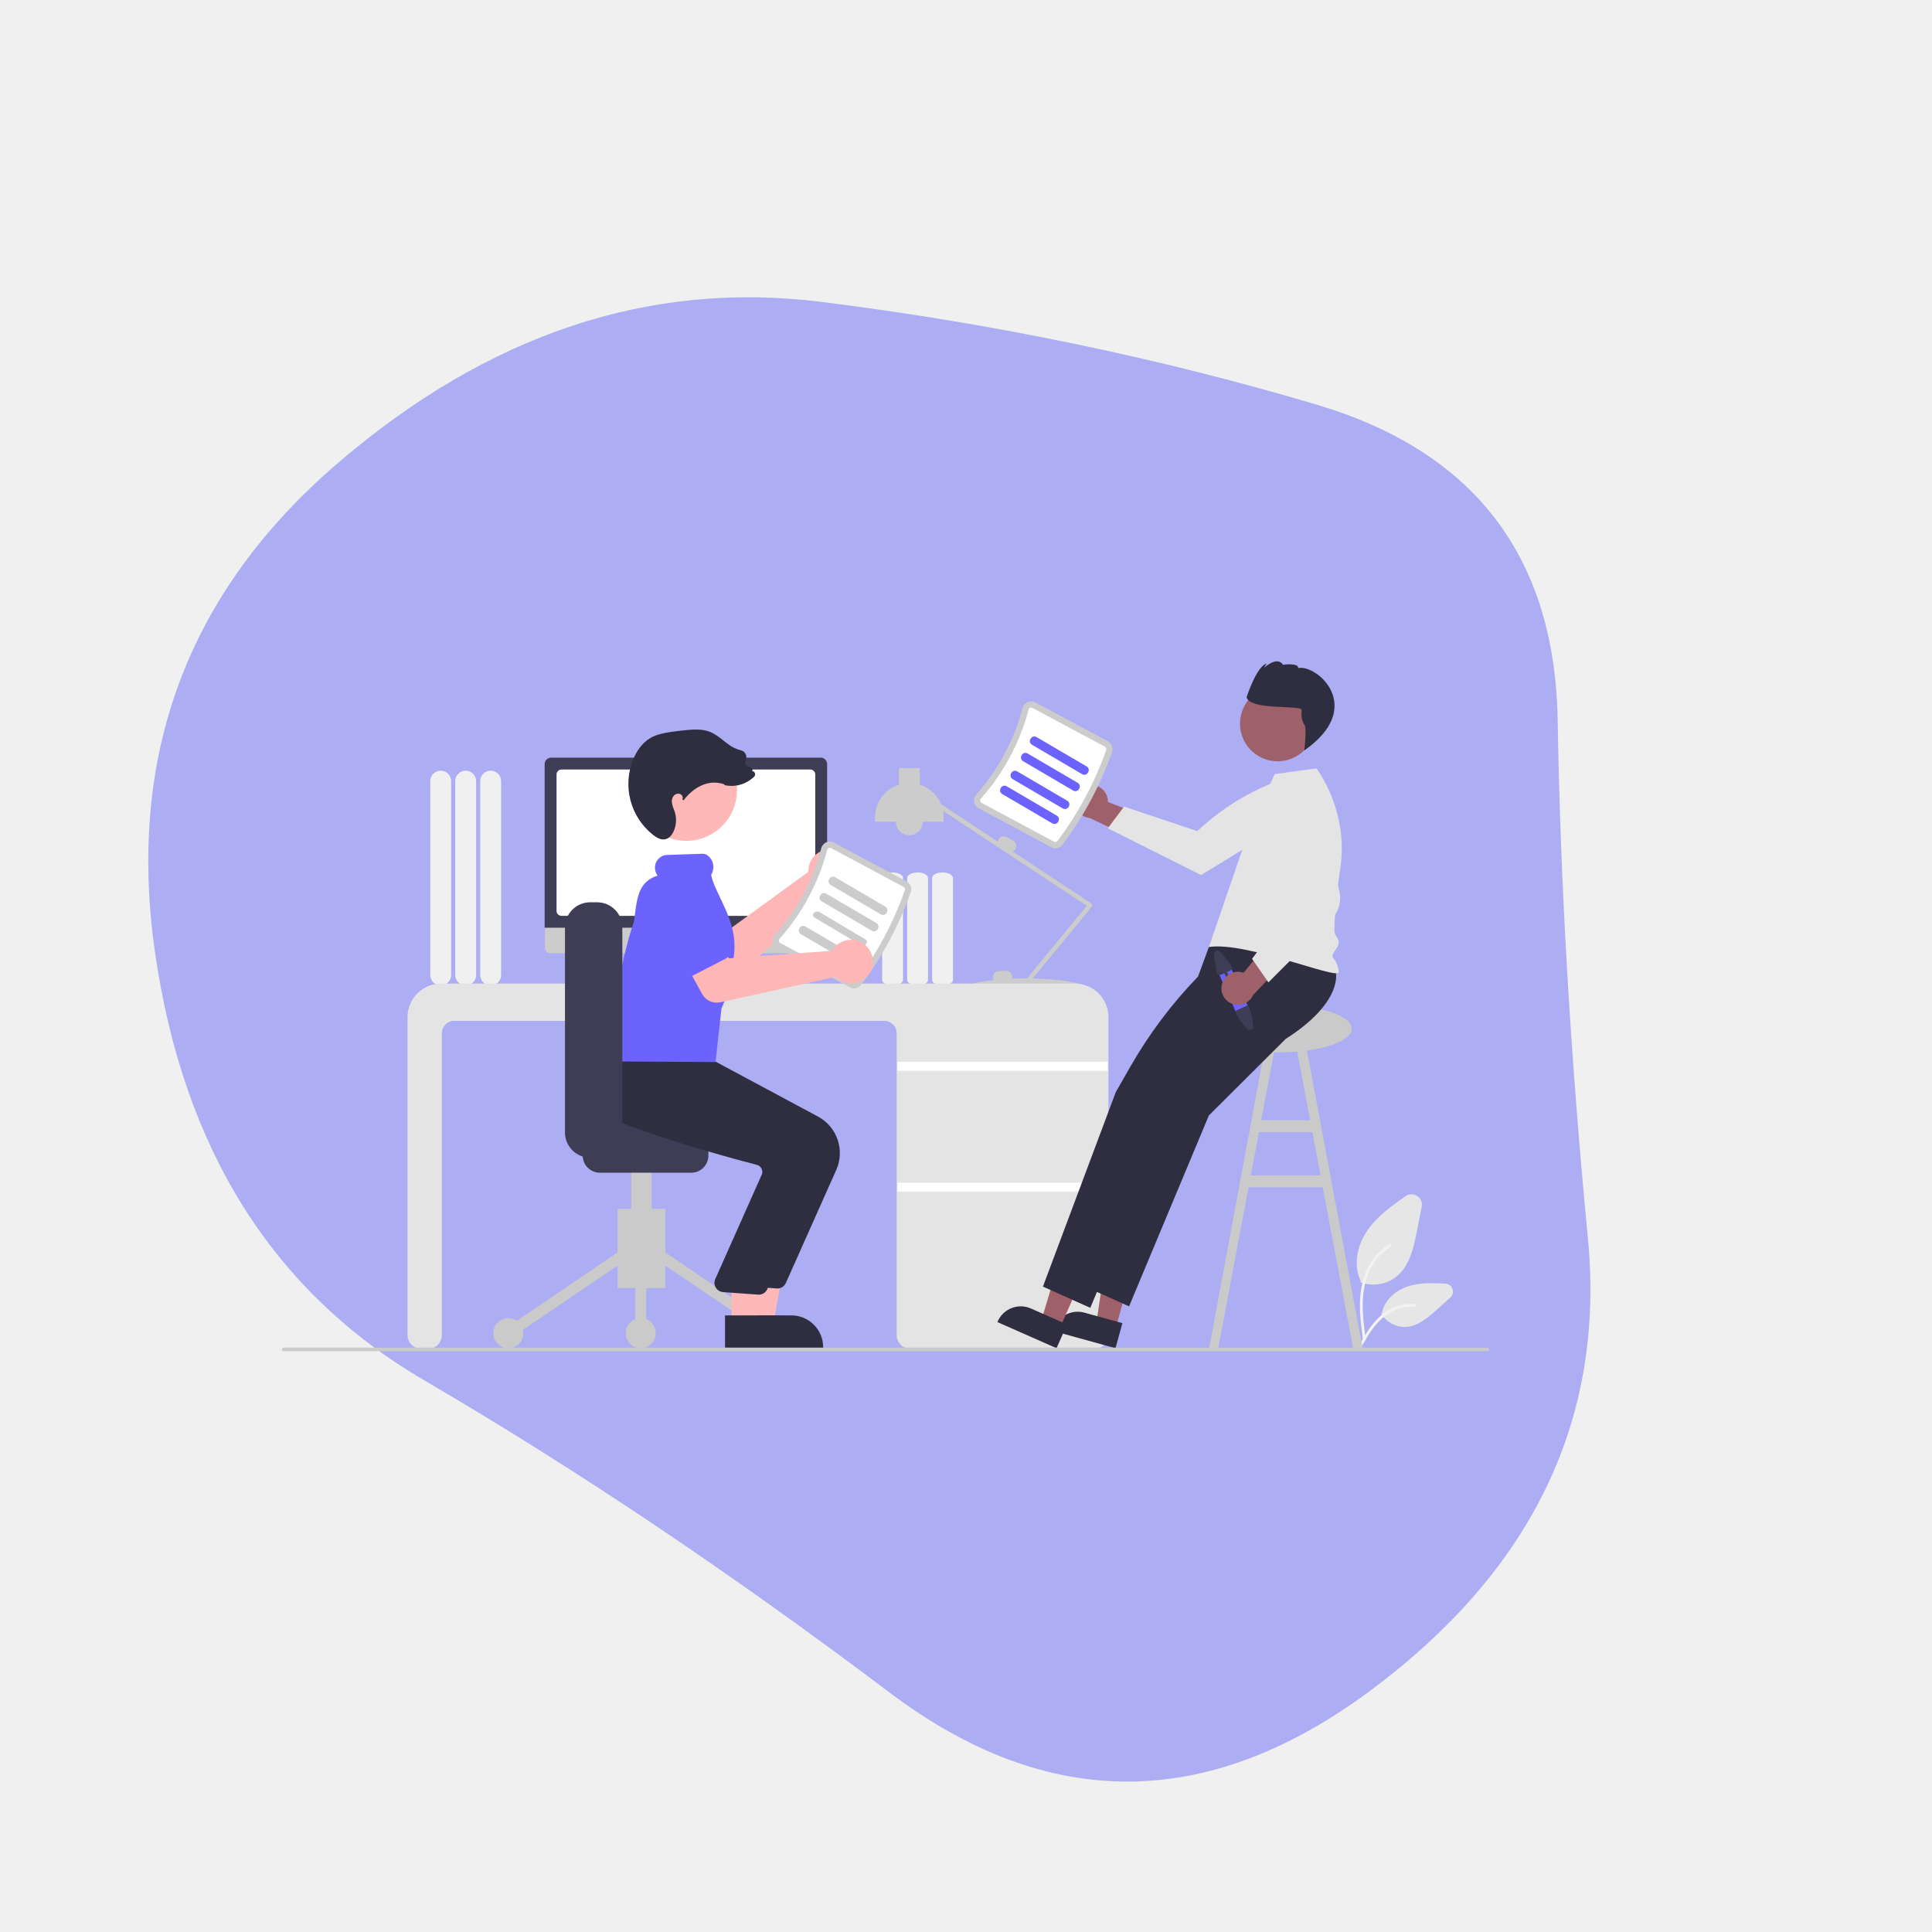
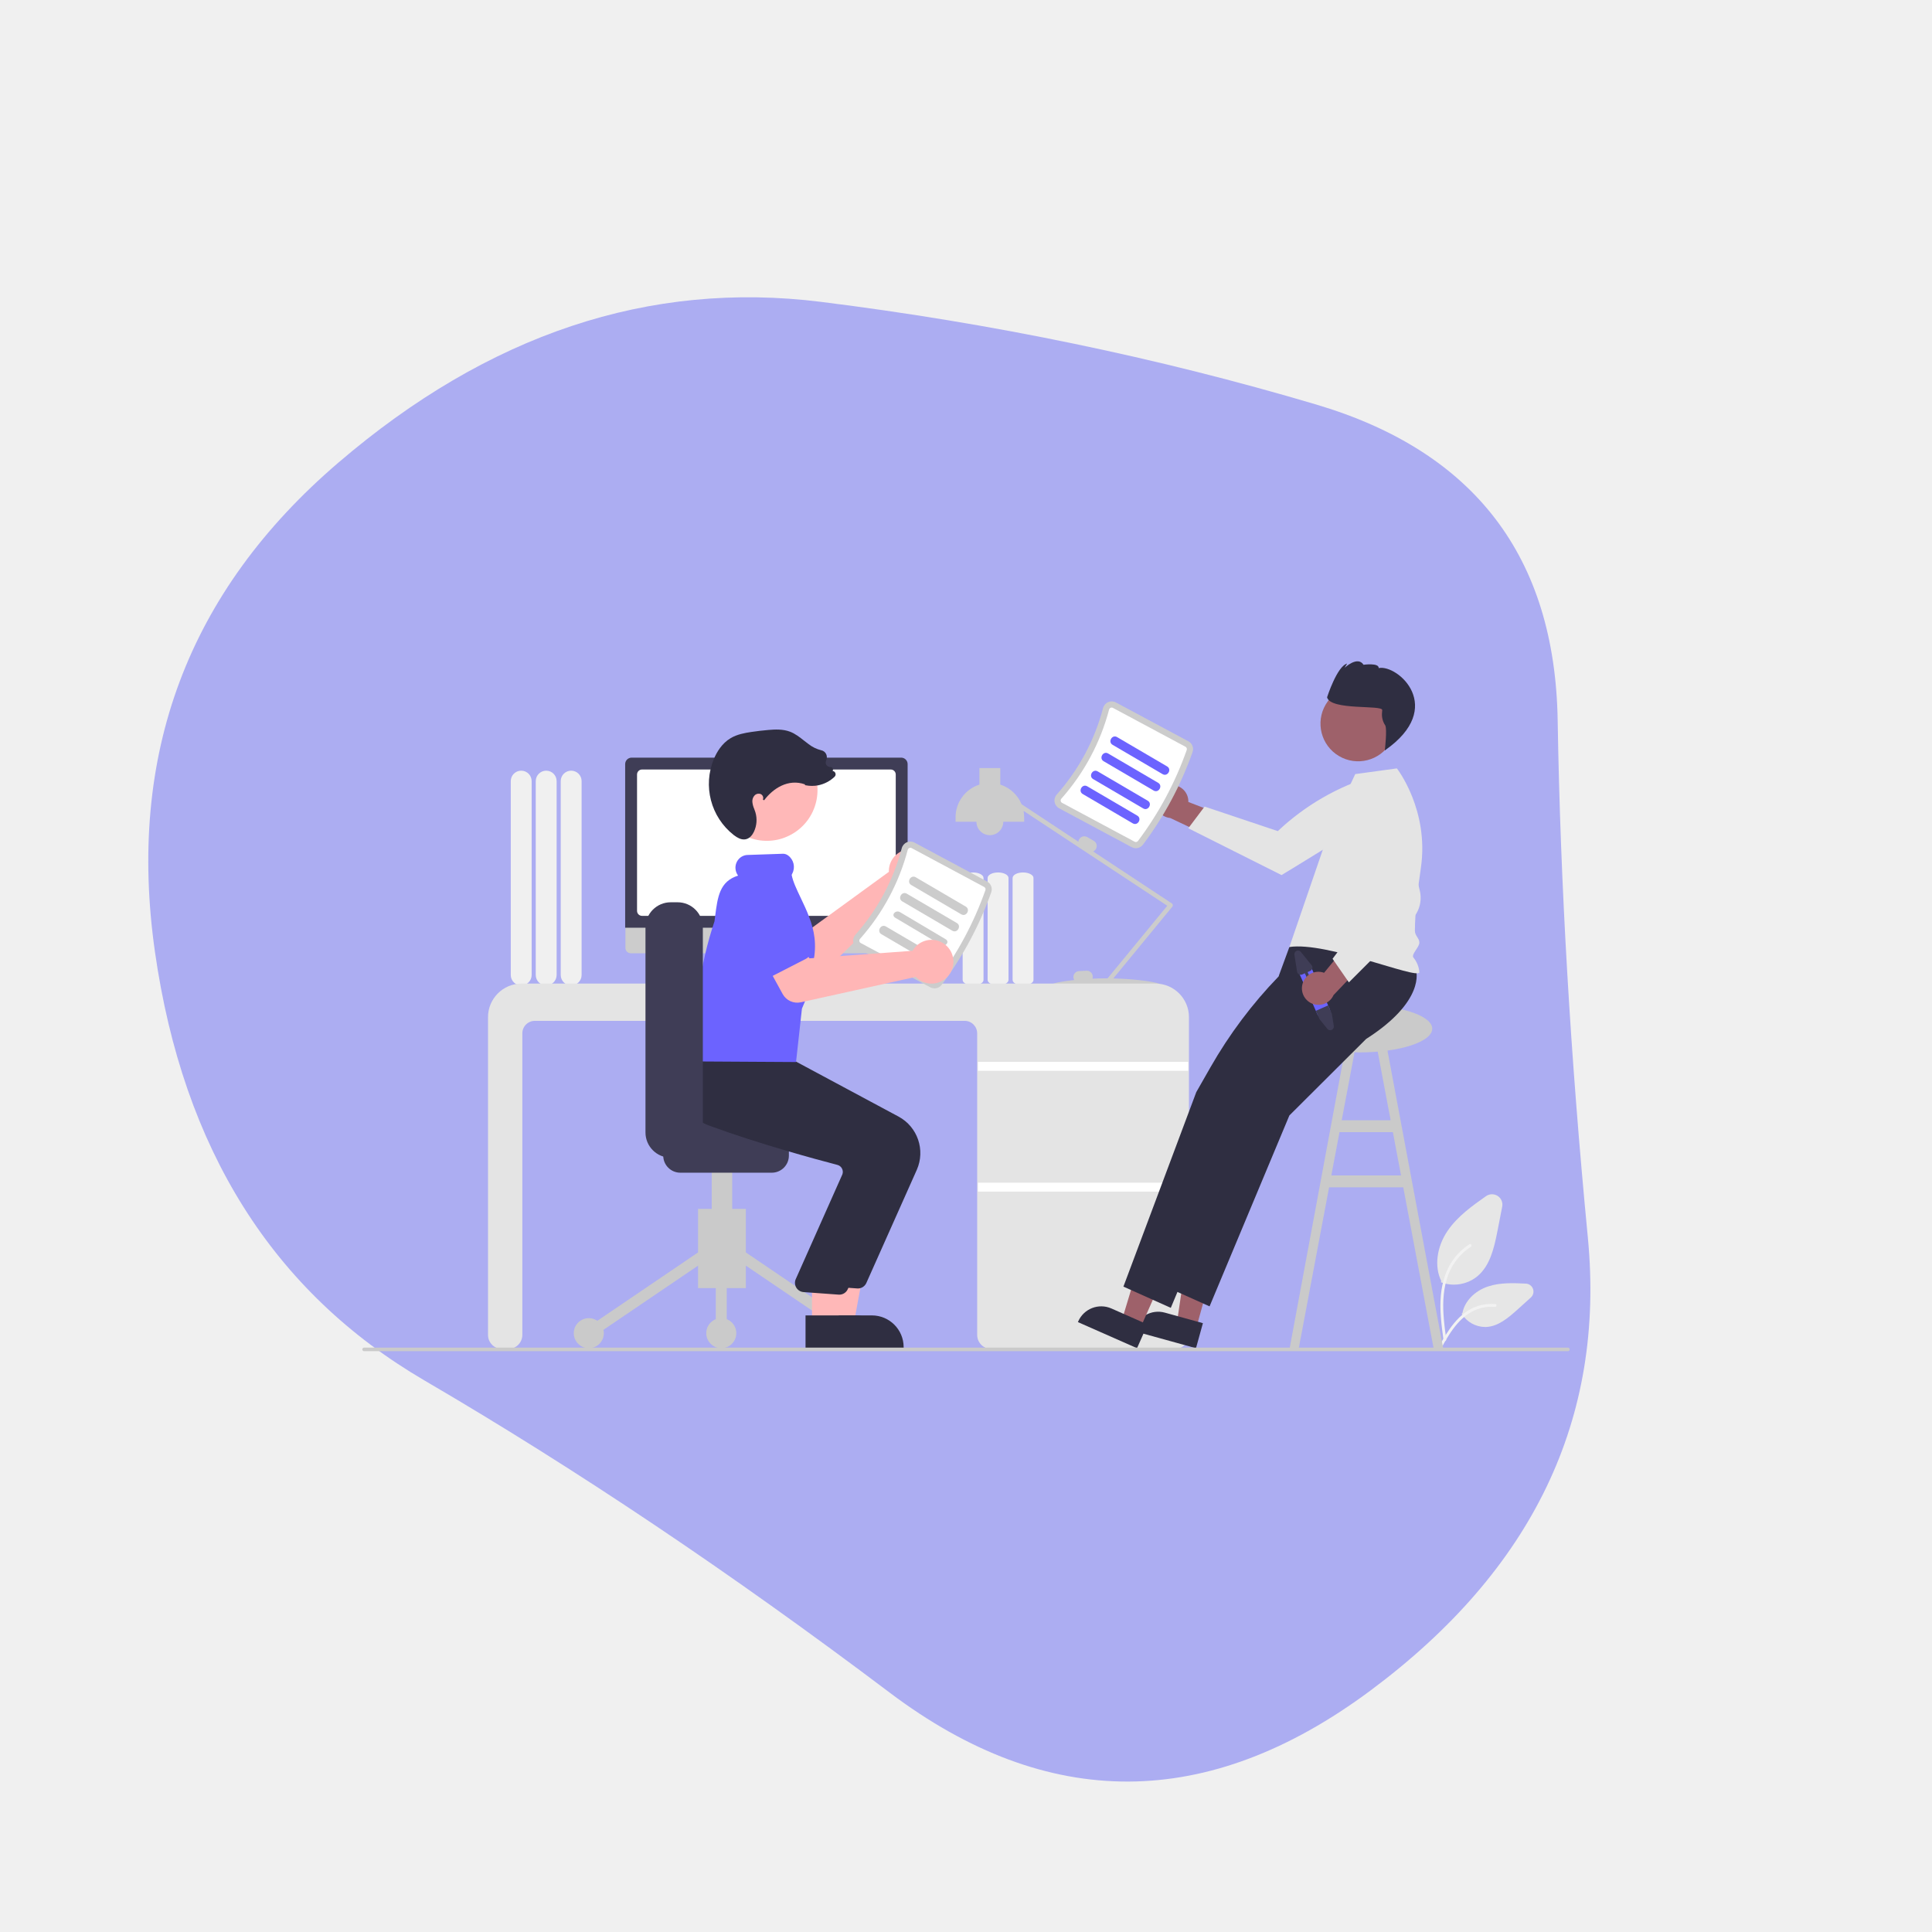
<svg xmlns="http://www.w3.org/2000/svg" id="10015.io" viewBox="0 0 480 480">
  <path fill="#acadf2" d="M394.5,307.5Q401,375,340.5,420Q280,465,221,420.5Q162,376,105.5,343Q49,310,38.5,236.5Q28,163,84,115Q140,67,204,75Q268,83,327,100.5Q386,118,387,179Q388,240,394.5,307.5Z" />
-   <svg data-name="Layer 1" width="300" height="500" viewBox="0 0 809.675 462.577" x="70">
+   <svg data-name="Layer 1" width="300" height="500" viewBox="0 0 809.675 462.577" x="90">
    <path d="M328.25,429.039v-130a7,7,0,1,1,14,0v130a7,7,0,0,1-14,0Z" transform="translate(-195.1623 -218.7113)" fill="#f0f0f0" />
    <path d="M311.5,429.039v-130a7,7,0,1,1,14,0v130a7,7,0,0,1-14,0Z" transform="translate(-195.1623 -218.7113)" fill="#f0f0f0" />
    <path d="M294.75,429.039v-130a7,7,0,1,1,14,0v130a7,7,0,0,1-14,0Z" transform="translate(-195.1623 -218.7113)" fill="#f0f0f0" />
    <path d="M927.154,636.675a24.441,24.441,0,0,1-8.271-1.436l-.409-.147.188-.905c-4.752-9.601-3.091-22.753,4.253-33.567,6.677-9.831,16.829-16.979,25.786-23.284a6.967,6.967,0,0,1,10.848,7.029l-3.203,16.434c-2.312,11.855-5.062,23.076-13.217,30.073A24.904,24.904,0,0,1,927.154,636.675Z" transform="translate(-195.1623 -218.7113)" fill="#e6e6e6" />
    <path d="M948.131,665.072a18.621,18.621,0,0,1-15.563-8.565l-.232-.361.554-.488c1.433-7.818,8.173-14.784,17.223-17.78,8.226-2.723,17.306-2.277,25.312-1.886h0a5.349,5.349,0,0,1,3.323,9.314l-9.008,8.131c-6.546,5.907-13.074,11.241-20.949,11.623Q948.459,665.073,948.131,665.072Z" transform="translate(-195.1623 -218.7113)" fill="#e6e6e6" />
    <path d="M920.176,673.764c-1.33-9.905-2.698-19.938-1.765-29.949.829-8.891,3.482-17.576,8.884-24.696a40.516,40.516,0,0,1,10.31-9.551c1.031-.665,1.98,1.005.953,1.667a38.871,38.871,0,0,0-15.112,18.64c-3.29,8.555-3.818,17.88-3.251,26.968.343,5.496,1.07,10.955,1.802,16.408a1.004,1.004,0,0,1-.66,1.188.948.948,0,0,1-1.162-.674Z" transform="translate(-195.1623 -218.7113)" fill="#f2f2f2" />
    <path d="M916.416,679.458c6.403-11.581,13.829-24.453,27.099-28.567a29.613,29.613,0,0,1,11.398-1.203c1.21.107.908,2.014-.3,1.907a27.633,27.633,0,0,0-18.19,4.92c-5.129,3.569-9.122,8.53-12.502,13.792-2.07,3.223-3.925,6.582-5.78,9.938-.593,1.072-2.325.298-1.726-.787Z" transform="translate(-195.1623 -218.7113)" fill="#f2f2f2" />
    <path d="M913.535,679.289,920,679.437,881.02,471.199l-6.465,1.218,10.179,54.02H851.94l10.179-54.02-6.464-1.218L817,679.437l6.139-.148,20.322-107.852h49.751ZM844.969,563.437l5.464-29h35.808l5.464,29Z" transform="translate(-195.1623 -218.7113)" fill="#cacaca" />
    <path d="M631.25,432.356V363.97c0-2.03,3.14-3.682,7-3.682s7,1.652,7,3.682v68.385c0,2.03-3.14,3.682-7,3.682S631.25,434.386,631.25,432.356Z" transform="translate(-195.1623 -218.7113)" fill="#f0f0f0" />
    <path d="M614.5,432.356V363.97c0-2.03,3.14-3.682,7-3.682s7,1.652,7,3.682v68.385c0,2.03-3.14,3.682-7,3.682S614.5,434.386,614.5,432.356Z" transform="translate(-195.1623 -218.7113)" fill="#f0f0f0" />
    <path d="M597.75,432.356V363.97c0-2.03,3.14-3.682,7-3.682s7,1.652,7,3.682v68.385c0,2.03-3.14,3.682-7,3.682S597.75,434.386,597.75,432.356Z" transform="translate(-195.1623 -218.7113)" fill="#f0f0f0" />
    <path d="M738.664,382.065a1.499,1.499,0,0,0-.656-1.028L685.235,346.198a3.954,3.954,0,0,0,1.894-1.659h0a4.012,4.012,0,0,0-1.464-5.464l-4.33-2.5a4.011,4.011,0,0,0-5.464,1.464,3.939,3.939,0,0,0-.507,1.643l-38.094-25.148A23.059,23.059,0,0,0,623,301.377V290.289H609v11.088a23.007,23.007,0,0,0-16,21.912v3h14a9,9,0,0,0,18,0h14v-3a23.123,23.123,0,0,0-.405-4.286l96.369,63.62L694.933,431.293c-.311-.001-.62-.004-.933-.004-3.194,0-6.289.075-9.237.206a3.957,3.957,0,0,0,.229-1.544,4.012,4.012,0,0,0-4.203-3.786l-4.993.26a4.012,4.012,0,0,0-3.787,4.203,3.932,3.932,0,0,0,.542,1.772C663.722,433.337,658,434.631,658,435.289c0,1.078,15.363.052,34.592.002a1.495,1.495,0,0,0,2.566.45l.371-.45c19.172.053,34.471,1.073,34.471-.003,0-1.015-13.602-3.538-31.226-3.943l39.566-48.104A1.501,1.501,0,0,0,738.664,382.065Z" transform="translate(-195.1623 -218.7113)" fill="#ccc" />
    <path d="M740.107,679.789H616.892a9.403,9.403,0,0,1-9.392-9.393V468.181a8.401,8.401,0,0,0-8.392-8.392H310.892a8.401,8.401,0,0,0-8.392,8.392V670.396A9.403,9.403,0,0,1,293.108,679.789h-4.216a9.403,9.403,0,0,1-9.392-9.393V457.289a22.525,22.525,0,0,1,22.5-22.5h425a22.526,22.526,0,0,1,22.5,22.5V670.396A9.404,9.404,0,0,1,740.107,679.789Z" transform="translate(-195.1623 -218.7113)" fill="#e4e4e4" />
    <rect x="412.838" y="268.577" width="141" height="6" fill="#fff" />
    <rect x="412.838" y="349.577" width="141" height="6" fill="#fff" />
    <path d="M491.284,433.801l-4.052-1.706-2.78-20.315H447.431l-3.013,20.232-3.626,1.813a.861.861,0,0,0,.385,1.631h49.772A.861.861,0,0,0,491.284,433.801Z" transform="translate(-195.1623 -218.7113)" fill="#e6e6e6" />
    <path d="M557.071,414.483H375.217a3.603,3.603,0,0,1-3.595-3.603V385.236H560.666V410.88A3.603,3.603,0,0,1,557.071,414.483Z" transform="translate(-195.1623 -218.7113)" fill="#ccc" />
    <path d="M560.856,397.356H371.457V287.632A4.348,4.348,0,0,1,375.8,283.289H556.513a4.348,4.348,0,0,1,4.343,4.343Z" transform="translate(-195.1623 -218.7113)" fill="#3f3d56" />
    <path d="M549.544,389.392H382.769a3.352,3.352,0,0,1-3.348-3.348V294.601a3.352,3.352,0,0,1,3.348-3.348H549.544a3.352,3.352,0,0,1,3.348,3.348V386.044A3.352,3.352,0,0,1,549.544,389.392Z" transform="translate(-195.1623 -218.7113)" fill="#fff" />
    <path d="M736.502,301.75a11.025,11.025,0,0,1,12.592,11.281l36.565,14.074-16.566,11.836-32.183-15.18a11.085,11.085,0,0,1-.407-22.012Z" transform="translate(-195.1623 -218.7113)" fill="#9e616a" />
    <path d="M875.339,294.841l6.186,11.247a32.296,32.296,0,0,1-10.963,18.211c-9.471,7.988-58.992,37.737-58.992,37.737l-62.517-31.385,10.937-14.533,49.082,16.449,0,0a160.767,160.767,0,0,1,64.164-37.094Z" transform="translate(-195.1623 -218.7113)" fill="#e4e4e4" />
    <ellipse cx="668.675" cy="246.336" rx="48.791" ry="15.898" fill="#cacaca" />
    <polygon points="559.217 447.105 546.261 443.524 553.909 391.846 573.031 397.133 559.217 447.105" fill="#9e616a" />
    <path d="M754.212,679.289l-41.775-11.548.146-.528a16.871,16.871,0,0,1,20.755-11.766l.001 0,25.515,7.053Z" transform="translate(-195.1623 -218.7113)" fill="#2f2e41" />
    <polygon points="521.653 447.273 509.356 441.843 524.448 391.831 542.596 399.844 521.653 447.273" fill="#9e616a" />
    <path d="M714.688,679.289,675.039,661.781l.221-.501a16.871,16.871,0,0,1,22.247-8.619l.001 0,24.216,10.693Z" transform="translate(-195.1623 -218.7113)" fill="#2f2e41" />
    <path d="M901.809,426.178s6.517,20.193-33.471,45.73l-51.501,51.319-53.512,128.006-31.77-14.243,6.231-16.632,4.181-11.16,2.139-5.71,2.293-6.121L780.41,506.581l28.57-50.023.829-27.143,7.027-19.134,50.983-18.091Z" transform="translate(-195.1623 -218.7113)" fill="#2f2e41" />
    <path d="M875.809,427.178s6.517,20.193-33.471,45.73l-51.501,51.319-53.512,128.006-31.77-14.243,6.231-16.632,4.181-11.16,2.139-5.71,2.293-6.121L754.41,507.581l9.566-16.749a305.081,305.081,0,0,1,45.646-60.815L819,420.322l1-15,21.82-12.133Z" transform="translate(-195.1623 -218.7113)" fill="#2f2e41" />
    <path d="M845,328.322l16-34,27.922-3.809S910.724,318.291,905,357.322c-2.147,14.637-3.896,29.209-4,42-.028,3.403,2.95,4.923,3,8,.049,3.023-5.643,7.946-4,10a17.53,17.53,0,0,1,4,10c-1.981,4.716-61.956-20.834-87.164-17.042Z" transform="translate(-195.1623 -218.7113)" fill="#e4e4e4" />
    <circle cx="862.949" cy="260.492" r="25.255" transform="translate(2.9207 650.46) rotate(-59.27092)" fill="#9e616a" />
    <path d="M879.095,251.424c-.048.665-.115,1.545-.192,2.54a13.191,13.191,0,0,0,2.199,7.68c1.413,2.389-.273,16.821-.273,16.821,41.368-28.836,8.681-57.807-4.105-55.232.267-3.667-10.161-2.214-10.161-2.214-3.973-6.188-12.682,2.026-12.682,2.026l1.68-2.827c-6.761,1.72-13.444,22.615-13.444,22.615C844.411,251.848,879.362,247.757,879.095,251.424Z" transform="translate(-195.1623 -218.7113)" fill="#2f2e41" />
    <path d="M718.615,341.697a231.85,231.85,0,0,0,33.323-62.191,5.955,5.955,0,0,0-2.812-7.169L700.481,246.272a5.878,5.878,0,0,0-5.157-.209,5.978,5.978,0,0,0-3.407,3.992,141.635,141.635,0,0,1-31.067,57.982,5.977,5.977,0,0,0-1.437,5.047,5.878,5.878,0,0,0,3.03,4.177l48.645,26.065A5.955,5.955,0,0,0,718.615,341.697Z" transform="translate(-195.1623 -218.7113)" fill="#ccc" />
    <path d="M715.296,339.203a1.797,1.797,0,0,1-2.245.464L664.405,313.601a1.725,1.725,0,0,1-.903-1.242,1.825,1.825,0,0,1,.45-1.561,145.803,145.803,0,0,0,31.983-59.69,1.825,1.825,0,0,1,1.049-1.239,1.726,1.726,0,0,1,1.537.064L747.165,275.998a1.797,1.797,0,0,1,.858,2.128A227.698,227.698,0,0,1,715.296,339.203Z" transform="translate(-195.1623 -218.7113)" fill="#fff" />
    <path d="M698.277,274.697l33.552,19.666c3.338,1.957,6.361-3.227,3.028-5.181L701.305,269.516c-3.338-1.957-6.361,3.227-3.028,5.181Z" transform="translate(-195.1623 -218.7113)" fill="#6c63ff" />
    <path d="M692.277,285.697l33.552,19.666c3.338,1.957,6.361-3.227,3.028-5.181L695.305,280.516c-3.338-1.957-6.361,3.227-3.028,5.181Z" transform="translate(-195.1623 -218.7113)" fill="#6c63ff" />
    <path d="M685.277,297.697l33.552,19.666c3.338,1.957,6.361-3.227,3.028-5.181L688.305,292.516c-3.338-1.957-6.361,3.227-3.028,5.181Z" transform="translate(-195.1623 -218.7113)" fill="#6c63ff" />
    <path d="M678.277,307.697l33.552,19.666c3.338,1.957,6.361-3.227,3.028-5.181L681.305,302.516c-3.338-1.957-6.361,3.227-3.028,5.181Z" transform="translate(-195.1623 -218.7113)" fill="#6c63ff" />
    <path d="M831.232,423.375,843.828,451.701a4.469,4.469,0,0,1-.319,4.243,4.479,4.479,0,0,1-4.54,2.019,4.128,4.128,0,0,1-.868-.232,4.512,4.512,0,0,1-2.496-2.374l-12.596-28.325a4.5,4.5,0,1,1,8.224-3.657Z" transform="translate(-195.1623 -218.7113)" fill="#6c63ff" />
    <path d="M842.812,449.416l2.524,5.717,1.29,8.105a2.451,2.451,0,0,1-4.329,1.925l-5.222-6.497-2.487-5.592Z" transform="translate(-195.1623 -218.7113)" fill="#3f3d56" />
    <path d="M820.209,415.495l1.805,11.34a2.452,2.452,0,0,0,3.419,1.855l1.79-.796,3.454,7.767a1,1,0,0,0,1.827-.813l-3.454-7.767,1.79-.796a2.455,2.455,0,0,0,1.248-3.232,2.468,2.468,0,0,0-.337-.549l-7.212-8.936a2.453,2.453,0,0,0-4.33,1.926Z" transform="translate(-195.1623 -218.7113)" fill="#3f3d56" />
    <path d="M825.434,435.963a11.025,11.025,0,0,1,14.671-8.402l24.866-30.278,6.021,19.449-24.537,25.771a11.085,11.085,0,0,1-21.022-6.54Z" transform="translate(-195.1623 -218.7113)" fill="#9e616a" />
    <path d="M856.739,433.995,845.787,418.176l31.099-41.465-16.021-34.33,1.167-40.835,13.239-2.446.164.082a32.537,32.537,0,0,1,14.099,16.423c3.303,8.256,10.675,39.25,14.776,56.99a20.679,20.679,0,0,1-5.561,19.389Z" transform="translate(-195.1623 -218.7113)" fill="#e4e4e4" />
    <path d="M548.376,357.557a14.719,14.719,0,0,0-.091,2.316l-56.073,40.794L476.808,393.849l-13.327,21.903,26.098,14.719a11.186,11.186,0,0,0,13.311-1.741l56.435-55.123a14.677,14.677,0,1,0-10.949-16.05Z" transform="translate(-195.1623 -218.7113)" fill="#ffb6b6" />
    <path d="M490.399,402.158l-16.352,27.248a6.292,6.292,0,0,1-9.388,1.625l-24.483-20.107A17.474,17.474,0,0,1,458.247,381.01l29.17,12.099a6.292,6.292,0,0,1,2.983,9.049Z" transform="translate(-195.1623 -218.7113)" fill="#6c63ff" />
    <rect x="420.336" y="585.879" width="32.052" height="53.115" transform="translate(677.5629 1006.162) rotate(-180)" fill="#cacaca" />
    <rect x="483.525" y="596.633" width="7.327" height="92.965" transform="translate(-513.6929 466.4336) rotate(-55.84051)" fill="#cacaca" />
    <rect x="339.054" y="639.452" width="92.965" height="7.327" transform="translate(-489.758 108.721) rotate(-34.15969)" fill="#cacaca" />
    <circle cx="330.489" cy="450.504" r="10.074" fill="#cacaca" />
    <circle cx="240.742" cy="450.504" r="10.074" fill="#cacaca" />
    <circle cx="151.911" cy="450.504" r="10.074" fill="#cacaca" />
    <rect x="237.079" y="398.304" width="7.326" height="52.2" fill="#cacaca" />
    <rect x="429.494" y="539.174" width="13.737" height="70.515" transform="translate(677.5629 930.1516) rotate(-180)" fill="#cacaca" />
    <path d="M396.984,550.163V533.679a11.46,11.46,0,0,1,11.447-11.447h61.358A11.46,11.46,0,0,1,481.236,533.679v16.484a11.46,11.46,0,0,1-11.447,11.447H408.431A11.46,11.46,0,0,1,396.984,550.163Z" transform="translate(-195.1623 -218.7113)" fill="#3f3d56" />
    <polygon points="312.641 444.129 329.609 444.128 337.683 400.117 312.639 400.118 312.641 444.129" fill="#ffb8b8" />
    <path d="M503.476,679.289l54.715-.002v-.692a21.296,21.296,0,0,0-21.296-21.296h-.002l-33.418.001Z" transform="translate(-195.1623 -218.7113)" fill="#2f2e41" />
    <path d="M533.183,635.548l33.829-75.86a27.801,27.801,0,0,0-12.206-35.688l-73.377-39.347-33.484-2.848-30.886-2.807-.223.377c-.285.481-6.926,11.952-2.437,24.529,3.405,9.54,12.262,16.992,26.324,22.149,32.824,12.035,70.741,22.322,85.52,26.185a4.777,4.777,0,0,1,3.061,2.436,4.842,4.842,0,0,1,.272,3.874l-31.429,70.61a6.228,6.228,0,0,0,5.273,8.345l23.484,1.71q.299.028.595.028A6.224,6.224,0,0,0,533.183,635.548Z" transform="translate(-195.1623 -218.7113)" fill="#2f2e41" />
    <polygon points="301.568 444.129 318.536 444.128 326.61 400.117 301.566 400.118 301.568 444.129" fill="#ffb8b8" />
    <path d="M492.403,679.289l54.715-.002v-.692a21.296,21.296,0,0,0-21.296-21.296h-.002l-33.418.001Z" transform="translate(-195.1623 -218.7113)" fill="#2f2e41" />
    <path d="M520.726,639.701l33.829-75.86a27.801,27.801,0,0,0-12.206-35.688l-73.377-39.347-33.483-2.848-24.192-2.098.003-.332c-.285.481-6.926,11.952-2.437,24.529,3.405,9.54,5.341,16.992,19.404,22.149,32.824,12.035,70.741,22.322,85.52,26.185a4.777,4.777,0,0,1,3.061,2.436,4.842,4.842,0,0,1,.272,3.874l-31.429,70.61a6.228,6.228,0,0,0,5.273,8.345l23.484,1.71q.299.028.595.028A6.224,6.224,0,0,0,520.726,639.701Z" transform="translate(-195.1623 -218.7113)" fill="#2f2e41" />
    <circle cx="466.433" cy="305.085" r="33.995" transform="translate(-133.4516 469.5658) rotate(-76.6227)" fill="#ffb8b8" />
    <path d="M583.615,435.697a231.85,231.85,0,0,0,33.323-62.191,5.955,5.955,0,0,0-2.812-7.169L565.481,340.272a5.878,5.878,0,0,0-5.157-.209,5.978,5.978,0,0,0-3.407,3.992,141.635,141.635,0,0,1-31.067,57.982,5.977,5.977,0,0,0-1.437,5.047,5.878,5.878,0,0,0,3.03,4.177l48.645,26.065A5.955,5.955,0,0,0,583.615,435.697Z" transform="translate(-195.1623 -218.7113)" fill="#ccc" />
    <path d="M580.296,433.203a1.797,1.797,0,0,1-2.245.464L529.405,407.601a1.725,1.725,0,0,1-.903-1.242,1.825,1.825,0,0,1,.45-1.561,145.803,145.803,0,0,0,31.983-59.69,1.825,1.825,0,0,1,1.049-1.239,1.726,1.726,0,0,1,1.537.064L612.165,369.998a1.797,1.797,0,0,1,.858,2.128A227.698,227.698,0,0,1,580.296,433.203Z" transform="translate(-195.1623 -218.7113)" fill="#fff" />
    <path d="M563.277,368.697l33.552,19.666c3.338,1.957,6.361-3.227,3.028-5.181L566.305,363.516c-3.338-1.957-6.361,3.227-3.028,5.181Z" transform="translate(-195.1623 -218.7113)" fill="#ccc" />
    <path d="M557.277,379.697l33.552,19.666c3.338,1.957,6.361-3.227,3.028-5.181L560.305,374.516c-3.338-1.957-6.361,3.227-3.028,5.181Z" transform="translate(-195.1623 -218.7113)" fill="#ccc" />
    <path d="M552.563,390.654l30.514,18.115c3.036,1.802,6.283-1.924,3.252-3.723l-30.514-18.115c-3.036-1.802-6.283,1.924-3.252,3.723Z" transform="translate(-195.1623 -218.7113)" fill="#ccc" />
    <path d="M543.277,401.697l33.552,19.666c3.338,1.957,6.361-3.227,3.028-5.181L546.305,396.516c-3.338-1.957-6.361,3.227-3.028,5.181Z" transform="translate(-195.1623 -218.7113)" fill="#ccc" />
    <path d="M486.034,487.406l-67.274-.402-.018-.479c-1.283-33.754,2.843-64.33,12.612-93.475.138-1.091.287-2.257.434-3.401,1.669-13.039,2.994-23.392,15.393-27.247a8.815,8.815,0,0,1-1.752-4.734,8.613,8.613,0,0,1,2.145-6.3,8.283,8.283,0,0,1,5.753-2.807l23.945-.815a5.604,5.604,0,0,1,3.477,1.179,9.559,9.559,0,0,1,2.784,12.077c-.282.562-.39.817-.431.929.851,4.46,3.377,9.758,6.05,15.364,3.827,8.027,8.165,17.125,9.28,26.858a49.127,49.127,0,0,1-.741,15.749,31.037,31.037,0,0,0-.342,8.453c.219,4.182.425,8.13-1.938,11.948-.603,1.035-1.292,2.139-2.101,3.361l-3.325,7.948Z" transform="translate(-195.1623 -218.7113)" fill="#6c63ff" />
    <path d="M385.079,534.642V397.18a16.914,16.914,0,0,1,16.895-16.895h4.673a16.914,16.914,0,0,1,16.895,16.895V534.642a16.914,16.914,0,0,1-16.895,16.895h-4.673A16.914,16.914,0,0,1,385.079,534.642Z" transform="translate(-195.1623 -218.7113)" fill="#3f3d56" />
    <path d="M565.483,410.9a14.718,14.718,0,0,0-1.299,1.919l-69.158,5.05-9.485-13.922-22.881,11.569,14.396,26.277a11.186,11.186,0,0,0,12.224,5.548l77.03-17.029A14.677,14.677,0,1,0,565.483,410.9Z" transform="translate(-195.1623 -218.7113)" fill="#ffb6b6" />
    <path d="M492.698,418.178,464.427,432.689a6.292,6.292,0,0,1-8.831-3.575l-10.181-30.001A17.465,17.465,0,0,1,453.023,375.677c-12.532,6.433,13.569-11.839,23.53,7.568l18.388,25.673a6.292,6.292,0,0,1-2.243,9.26Z" transform="translate(-195.1623 -218.7113)" fill="#6c63ff" />
    <path d="M451.076,338.15c-2.046,0-4.304-.986-6.849-2.984a43.513,43.513,0,0,1-13.265-51.025c1.851-4.421,5.312-10.43,11.292-13.951,4.299-2.53,9.349-3.444,13.745-4.103,3.806-.57,7.659-1.024,11.453-1.348,4.533-.388,9.77-.649,14.546,1.165,3.499,1.33,6.478,3.679,9.358,5.95,1.004.791,2.042,1.61,3.082,2.368a22.697,22.697,0,0,0,8.528,4.142,4.671,4.671,0,0,1,3.126,2.29,4.754,4.754,0,0,1,.334,3.929c-.449,1.26-.855,2.396-.034,3.626a3.24,3.24,0,0,0,2.706,1.379,1.677,1.677,0,0,1,1.418.74,1.709,1.709,0,0,1,.186,1.59l-.132.339a2.181,2.181,0,0,1,1.701,1.106,2.235,2.235,0,0,1-.411,2.768,22.404,22.404,0,0,1-10.918,5.714,21.821,21.821,0,0,1-8.499-.02l-.451-.088.055-.5c-11.344-4.046-21.584,2.82-27.422,10.67l-.843-.532a2.419,2.419,0,0,0,.107-1.896,2.941,2.941,0,0,0-1.455-1.721,3.808,3.808,0,0,0-4.144.827,5.652,5.652,0,0,0-1.55,4.286,15.339,15.339,0,0,0,1.251,4.806c.274.729.558,1.482.789,2.242a18.311,18.311,0,0,1-.968,13.035c-.884,1.86-2.481,4.232-5.076,4.968A6.071,6.071,0,0,1,451.076,338.15Z" transform="translate(-195.1623 -218.7113)" fill="#2f2e41" />
    <path d="M1003.647,681.289H196.353a1.191,1.191,0,0,1,0-2.381h807.294a1.191,1.191,0,0,1,0,2.381Z" transform="translate(-195.1623 -218.7113)" fill="#cacaca" />
  </svg>
</svg>
